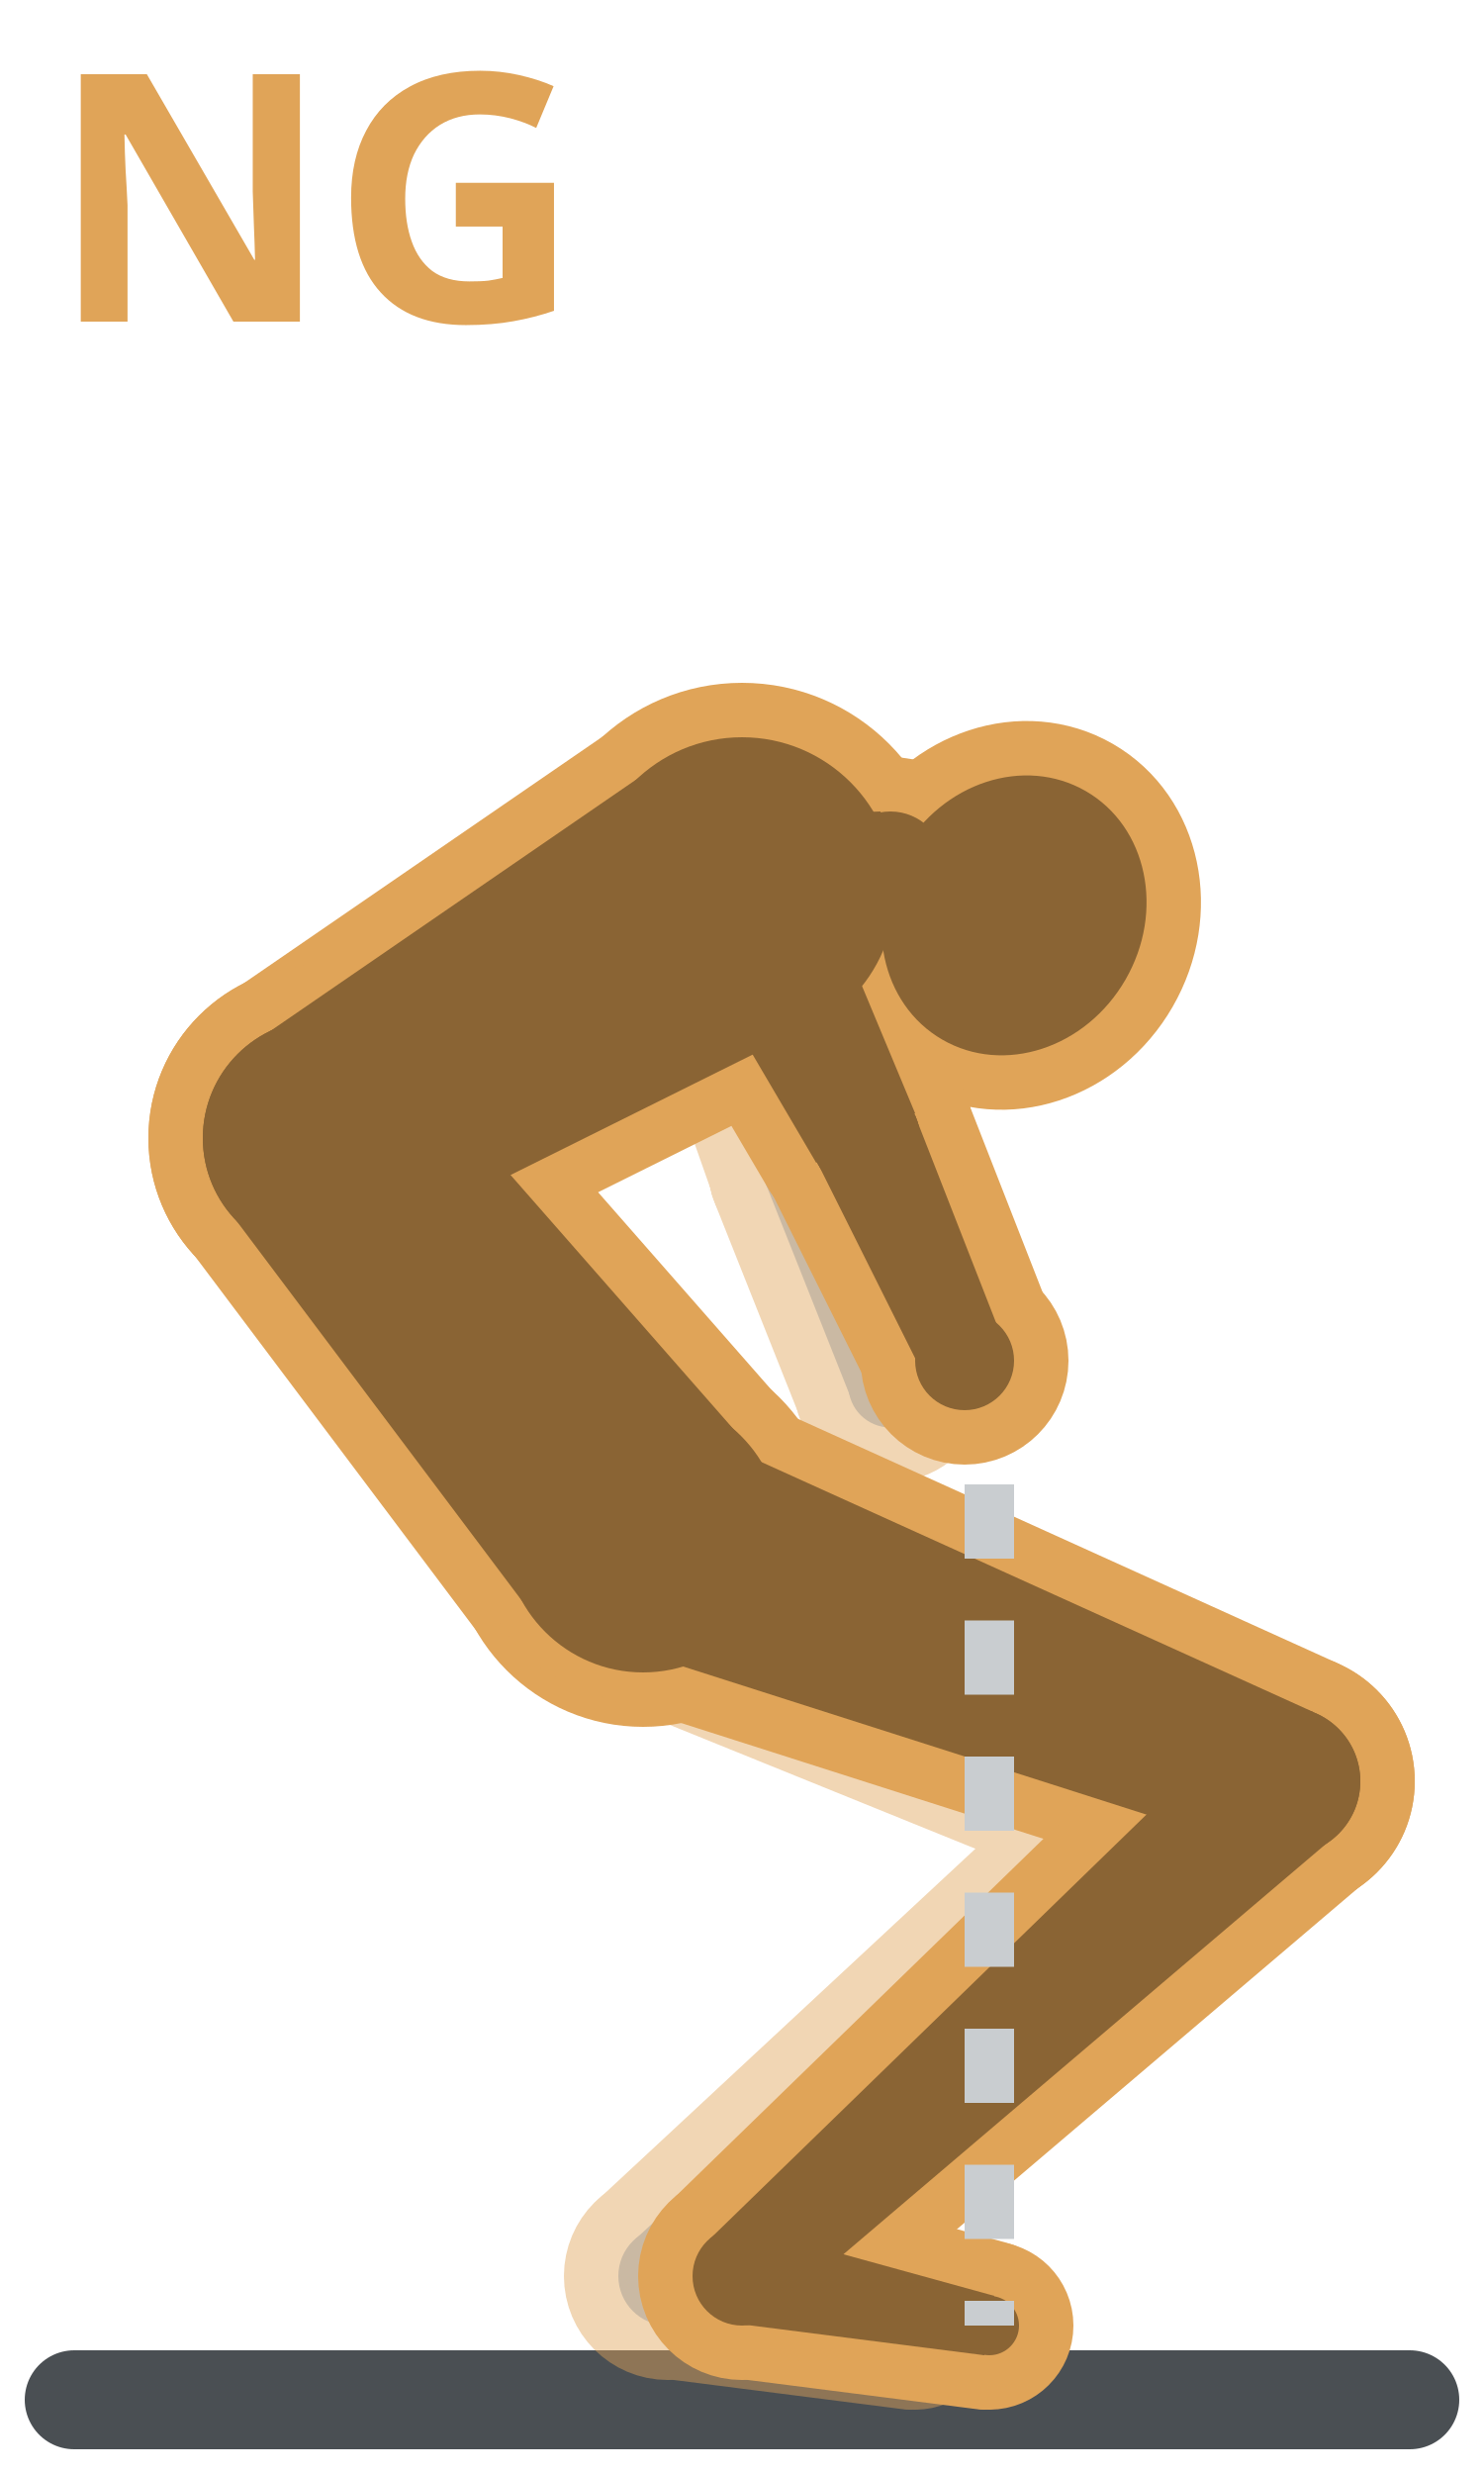
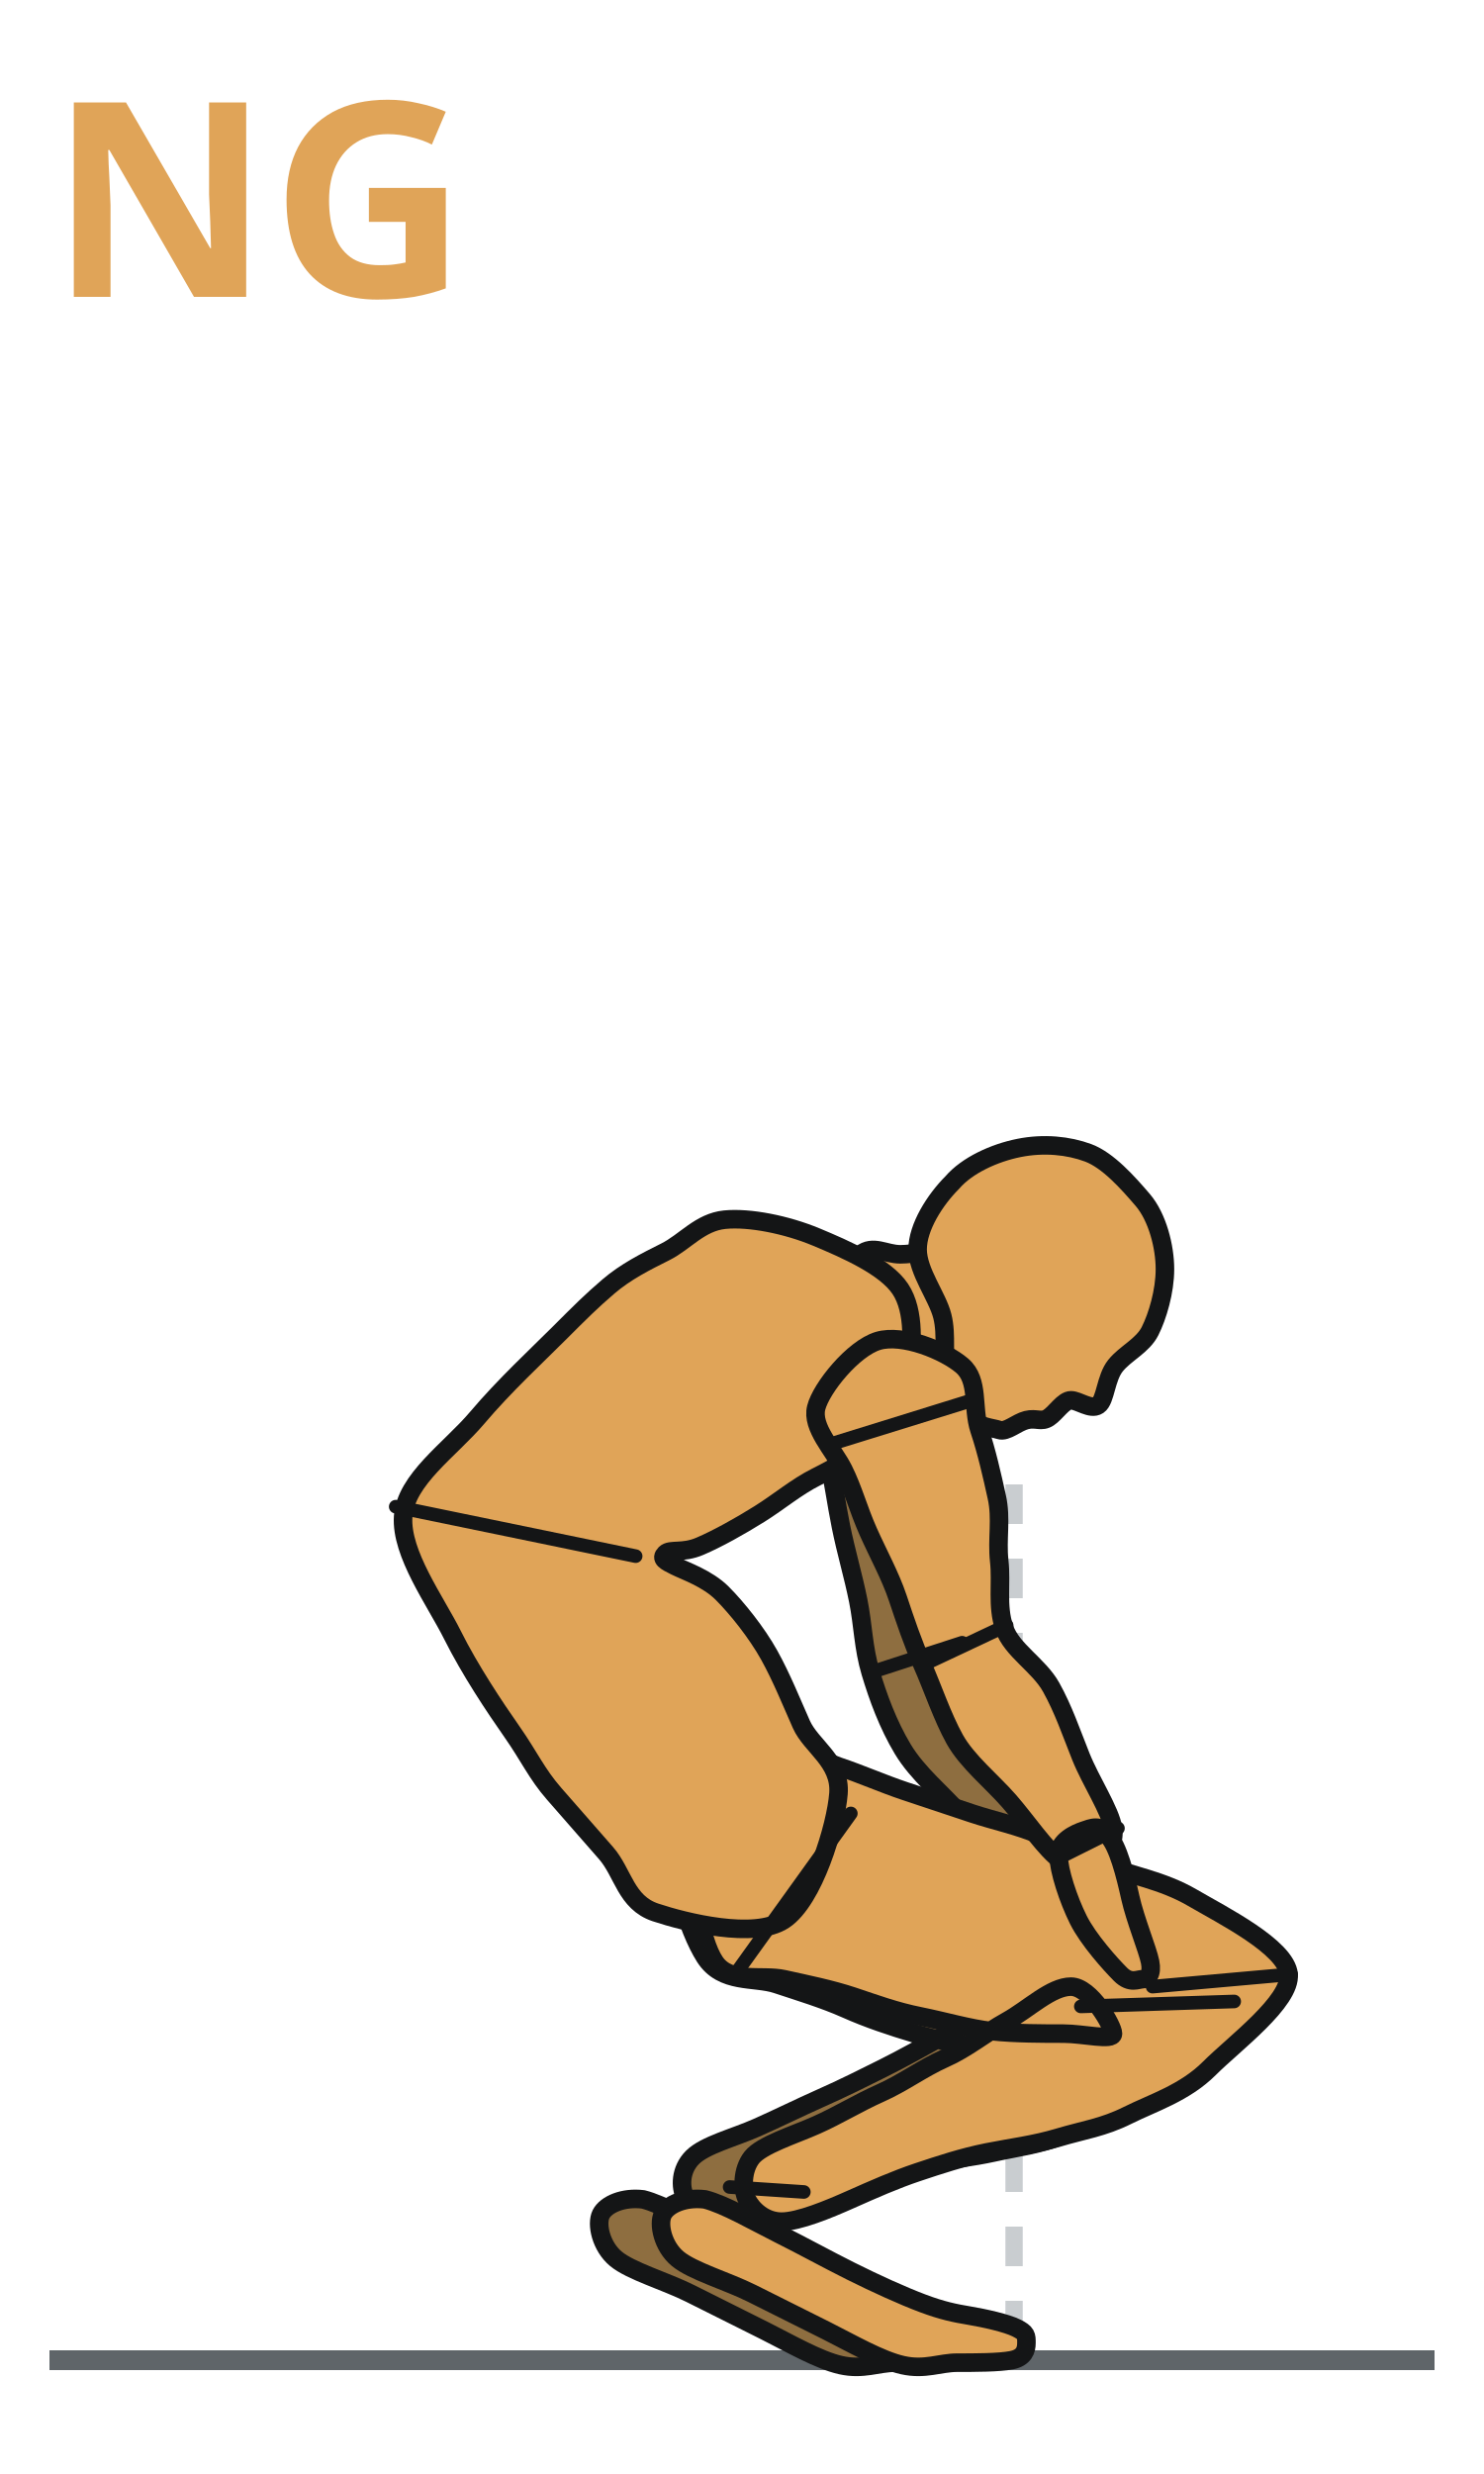
- <svg xmlns="http://www.w3.org/2000/svg" viewBox="0 0 60 100" role="img" aria-label="スクワット 悪い例 膝が前に出て背中が丸い">
-   <line x1="3" y1="97" x2="57" y2="97" stroke="#4A4F53" stroke-width="4" stroke-linecap="round" />
-   <text x="2" y="13" font-size="14" font-weight="bold" fill="#E0A458" font-family="sans-serif">NG</text>
-   <g opacity="0.45">
-     <g>
-       <path d="M24.0 66.1 L47.7 75.7 L50.3 70.3 L28.0 57.9Z" fill="#E0A458" stroke="#E0A458" stroke-width="4.4" stroke-linejoin="round" />
-       <circle cx="26.0" cy="62.0" r="4.6" fill="#E0A458" stroke="#E0A458" stroke-width="4.4" stroke-linejoin="round" />
-       <circle cx="49.0" cy="73.0" r="3.0" fill="#E0A458" stroke="#E0A458" stroke-width="4.4" stroke-linejoin="round" />
-       <path d="M47.0 70.7 L25.7 90.5 L28.3 93.5 L51.0 75.3Z" fill="#E0A458" stroke="#E0A458" stroke-width="4.4" stroke-linejoin="round" />
-       <circle cx="49.0" cy="73.0" r="3.0" fill="#E0A458" stroke="#E0A458" stroke-width="4.4" stroke-linejoin="round" />
-       <circle cx="27.0" cy="92.0" r="2.0" fill="#E0A458" stroke="#E0A458" stroke-width="4.4" stroke-linejoin="round" />
-       <path d="M26.6 93.9 L36.8 95.2 L37.2 92.8 L27.4 90.1Z" fill="#E0A458" stroke="#E0A458" stroke-width="4.4" stroke-linejoin="round" />
-       <circle cx="27.0" cy="92.0" r="1.9" fill="#E0A458" stroke="#E0A458" stroke-width="4.4" stroke-linejoin="round" />
-       <circle cx="37.0" cy="94.0" r="1.2" fill="#E0A458" stroke="#E0A458" stroke-width="4.4" stroke-linejoin="round" />
-       <path d="M27.1 36.8 L30.9 47.6 L35.1 46.4 L32.9 35.2Z" fill="#E0A458" stroke="#E0A458" stroke-width="4.4" stroke-linejoin="round" />
-       <circle cx="30.0" cy="36.0" r="3.0" fill="#E0A458" stroke="#E0A458" stroke-width="4.4" stroke-linejoin="round" />
-       <circle cx="33.0" cy="47.0" r="2.2" fill="#E0A458" stroke="#E0A458" stroke-width="4.4" stroke-linejoin="round" />
-       <path d="M30.9 47.7 L34.4 56.5 L37.6 55.5 L35.1 46.3Z" fill="#E0A458" stroke="#E0A458" stroke-width="4.4" stroke-linejoin="round" />
-       <circle cx="33.0" cy="47.0" r="2.2" fill="#E0A458" stroke="#E0A458" stroke-width="4.4" stroke-linejoin="round" />
-       <circle cx="36.0" cy="56.0" r="1.7" fill="#E0A458" stroke="#E0A458" stroke-width="4.4" stroke-linejoin="round" />
-       <path d="M24.0 66.1 L47.7 75.7 L50.3 70.3 L28.0 57.9Z" fill="#8A6434" />
-       <circle cx="26.0" cy="62.0" r="4.6" fill="#8A6434" />
-       <circle cx="49.0" cy="73.0" r="3.0" fill="#8A6434" />
-       <path d="M47.0 70.7 L25.7 90.5 L28.3 93.5 L51.0 75.3Z" fill="#8A6434" />
-       <circle cx="49.0" cy="73.0" r="3.0" fill="#8A6434" />
-       <circle cx="27.0" cy="92.0" r="2.0" fill="#8A6434" />
-       <path d="M26.6 93.9 L36.8 95.2 L37.2 92.8 L27.4 90.1Z" fill="#8A6434" />
-       <circle cx="27.0" cy="92.0" r="1.9" fill="#8A6434" />
-       <circle cx="37.0" cy="94.0" r="1.2" fill="#8A6434" />
-       <path d="M27.1 36.8 L30.9 47.6 L35.1 46.4 L32.9 35.2Z" fill="#8A6434" />
-       <circle cx="30.0" cy="36.0" r="3.0" fill="#8A6434" />
-       <circle cx="33.0" cy="47.0" r="2.2" fill="#8A6434" />
-       <path d="M30.9 47.7 L34.4 56.5 L37.6 55.5 L35.1 46.3Z" fill="#8A6434" />
-       <circle cx="33.0" cy="47.0" r="2.2" fill="#8A6434" />
-       <circle cx="36.0" cy="56.0" r="1.7" fill="#8A6434" />
-     </g>
+ <svg xmlns="http://www.w3.org/2000/svg" viewBox="0 0 60 100" role="img" aria-label="スクワット 悪い例 膝がつま先より前に出て背中が丸い">
+   <line x1="2" y1="95.4" x2="58" y2="95.4" stroke="#5F6569" stroke-width="0.8" />
+   <text x="2" y="12" font-size="11" font-weight="bold" fill="#E0A458" font-family="sans-serif">NG</text>
+   <line x1="41" y1="60" x2="41" y2="94.6" stroke="#C9CDD0" stroke-width="0.7" stroke-dasharray="1.6 1.4" />
+   <g fill="#8E6E40" stroke="#141516" stroke-width="0.75" stroke-linejoin="round">
+     <path id="sq21" d="M26 88.9C26.8 89.1 28 89.8 29 90.3S30.9 91.3 31.9 91.8S34 92.8 34.8 93.1S36.1 93.5 36.7 93.6S38.2 93.9 38.6 94.1S39 94.4 39 94.7S38.9 95.3 38.4 95.4S36.9 95.5 36.2 95.5S34.9 95.8 34 95.6S31.9 94.7 30.9 94.2S28.9 93.2 27.9 92.7S25.5 91.8 24.9 91.3S24.1 89.9 24.3 89.5S25.2 88.8 26 88.9Z" />
+     <path id="sq22" d="M31.5 70.7C32.7 70.3 33.4 71.4 34.3 71.8S36.1 72.7 37 73.2S38.9 73.9 39.8 74.3S41.5 75.2 42.5 75.7S44.7 76.7 45.9 77.5S49.5 79.6 49.6 80.8S47.4 83.5 46.3 84.5S44 85.9 43 86.3S41.1 86.8 40.2 87S38.3 87.3 37.3 87.5S35.4 87.9 34.5 88.1S32.7 88.7 31.8 89S29.7 89.8 29 89.8S27.9 89.2 27.7 88.8S27.5 87.7 28 87.2S29.7 86.4 30.6 86S32.3 85.2 33.2 84.8S34.9 84 35.7 83.6S37.4 82.7 38.3 82.2S40.2 80.9 40.9 81S42.4 82.5 42.2 82.8S40.9 82.9 40 82.8S38 82.5 37 82.2S35.1 81.6 34.2 81.2S32.3 80.5 31.4 80.2S29.2 80.2 28.5 79.1S27 75.5 27.5 74.1S30.4 71 31.5 70.7Z" />
+     <path id="sq23" d="M39 55.7C39.5 56.4 39.1 57.6 39.2 58.5S39.4 60.4 39.4 61.2S39.1 62.9 39 63.8S38.4 65.6 38.7 66.4S40 67.9 40.5 68.7S41.3 70.5 41.7 71.5S42.9 73.7 43 74.4S42.8 75.4 42.4 75.6S41.5 76.1 40.9 75.7S39.5 74.1 38.8 73.3S37.1 71.7 36.5 70.7S35.5 68.6 35.2 67.6S34.9 65.7 34.7 64.7S34.2 62.7 34 61.7S33.7 59.9 33.5 59S32.5 57.1 32.9 56.3S34.8 54.3 35.8 54.2S38.4 55 39 55.7Z" />
+     <path id="sq24" d="M42.8 74.7C43.2 75.1 43.5 76.3 43.7 77.2S44.4 79.3 44.5 79.8S44.4 80.5 44.2 80.5S43.7 80.7 43.3 80.3S42 78.9 41.6 78.1S40.8 76.1 40.8 75.5S41.5 74.6 41.8 74.5S42.5 74.2 42.8 74.7Z" />
  </g>
-   <g>
-     <path d="M30.3 58.5 L16.7 43.0 L9.3 49.0 L21.7 65.5Z" fill="#E0A458" stroke="#E0A458" stroke-width="4.4" stroke-linejoin="round" />
-     <circle cx="26.0" cy="62.0" r="5.6" fill="#E0A458" stroke="#E0A458" stroke-width="4.4" stroke-linejoin="round" />
-     <circle cx="13.0" cy="46.0" r="4.8" fill="#E0A458" stroke="#E0A458" stroke-width="4.4" stroke-linejoin="round" />
-     <path d="M15.4 50.1 L33.1 41.3 L26.9 30.7 L10.6 41.9Z" fill="#E0A458" stroke="#E0A458" stroke-width="4.4" stroke-linejoin="round" />
-     <circle cx="13.0" cy="46.0" r="4.8" fill="#E0A458" stroke="#E0A458" stroke-width="4.4" stroke-linejoin="round" />
-     <circle cx="30.0" cy="36.0" r="6.2" fill="#E0A458" stroke="#E0A458" stroke-width="4.4" stroke-linejoin="round" />
-     <path d="M35.6 32.8 L29.5 33.0 L30.5 39.0 L36.4 37.2Z" fill="#E0A458" stroke="#E0A458" stroke-width="4.4" stroke-linejoin="round" />
-     <circle cx="36.0" cy="35.0" r="2.2" fill="#E0A458" stroke="#E0A458" stroke-width="4.4" stroke-linejoin="round" />
-     <circle cx="30.0" cy="36.0" r="3.0" fill="#E0A458" stroke="#E0A458" stroke-width="4.4" stroke-linejoin="round" />
-     <ellipse cx="41" cy="37" rx="5.2" ry="5.8" transform="rotate(30 41 37)" fill="#E0A458" stroke="#E0A458" stroke-width="4.4" stroke-linejoin="round" />
-     <path d="M24.3 66.3 L50.9 74.8 L53.1 69.2 L27.7 57.7Z" fill="#E0A458" stroke="#E0A458" stroke-width="4.4" stroke-linejoin="round" />
-     <circle cx="26.0" cy="62.0" r="4.6" fill="#E0A458" stroke="#E0A458" stroke-width="4.4" stroke-linejoin="round" />
-     <circle cx="52.0" cy="72.0" r="3.0" fill="#E0A458" stroke="#E0A458" stroke-width="4.4" stroke-linejoin="round" />
-     <path d="M50.0 69.8 L28.7 90.5 L31.3 93.5 L54.0 74.2Z" fill="#E0A458" stroke="#E0A458" stroke-width="4.4" stroke-linejoin="round" />
-     <circle cx="52.0" cy="72.0" r="3.0" fill="#E0A458" stroke="#E0A458" stroke-width="4.4" stroke-linejoin="round" />
-     <circle cx="30.0" cy="92.0" r="2.0" fill="#E0A458" stroke="#E0A458" stroke-width="4.4" stroke-linejoin="round" />
-     <path d="M29.6 93.9 L39.8 95.2 L40.2 92.8 L30.4 90.1Z" fill="#E0A458" stroke="#E0A458" stroke-width="4.4" stroke-linejoin="round" />
-     <circle cx="30.0" cy="92.0" r="1.9" fill="#E0A458" stroke="#E0A458" stroke-width="4.4" stroke-linejoin="round" />
-     <circle cx="40.0" cy="94.0" r="1.2" fill="#E0A458" stroke="#E0A458" stroke-width="4.4" stroke-linejoin="round" />
-     <path d="M27.3 37.3 L33.0 47.0 L37.0 45.0 L32.7 34.7Z" fill="#E0A458" stroke="#E0A458" stroke-width="4.4" stroke-linejoin="round" />
-     <circle cx="30.0" cy="36.0" r="3.0" fill="#E0A458" stroke="#E0A458" stroke-width="4.4" stroke-linejoin="round" />
-     <circle cx="35.0" cy="46.0" r="2.2" fill="#E0A458" stroke="#E0A458" stroke-width="4.4" stroke-linejoin="round" />
-     <path d="M33.0 46.9 L37.4 55.7 L40.6 54.3 L37.0 45.1Z" fill="#E0A458" stroke="#E0A458" stroke-width="4.4" stroke-linejoin="round" />
-     <circle cx="35.0" cy="46.0" r="2.2" fill="#E0A458" stroke="#E0A458" stroke-width="4.4" stroke-linejoin="round" />
-     <circle cx="39.0" cy="55.0" r="1.7" fill="#E0A458" stroke="#E0A458" stroke-width="4.4" stroke-linejoin="round" />
-     <circle cx="39.0" cy="55.0" r="2.0" fill="#E0A458" stroke="#E0A458" stroke-width="4.4" stroke-linejoin="round" />
-     <path d="M30.3 58.5 L16.7 43.0 L9.3 49.0 L21.7 65.5Z" fill="#8A6434" />
-     <circle cx="26.0" cy="62.0" r="5.6" fill="#8A6434" />
-     <circle cx="13.0" cy="46.0" r="4.8" fill="#8A6434" />
-     <path d="M15.4 50.1 L33.1 41.3 L26.9 30.7 L10.6 41.9Z" fill="#8A6434" />
-     <circle cx="13.0" cy="46.0" r="4.8" fill="#8A6434" />
-     <circle cx="30.0" cy="36.0" r="6.2" fill="#8A6434" />
-     <path d="M35.6 32.8 L29.5 33.0 L30.5 39.0 L36.4 37.2Z" fill="#8A6434" />
-     <circle cx="36.0" cy="35.0" r="2.2" fill="#8A6434" />
-     <circle cx="30.0" cy="36.0" r="3.0" fill="#8A6434" />
-     <ellipse cx="41" cy="37" rx="5.2" ry="5.8" transform="rotate(30 41 37)" fill="#8A6434" />
-     <path d="M24.3 66.3 L50.9 74.8 L53.1 69.2 L27.7 57.7Z" fill="#8A6434" />
-     <circle cx="26.0" cy="62.0" r="4.6" fill="#8A6434" />
-     <circle cx="52.0" cy="72.0" r="3.0" fill="#8A6434" />
-     <path d="M50.0 69.8 L28.7 90.5 L31.3 93.5 L54.0 74.2Z" fill="#8A6434" />
-     <circle cx="52.0" cy="72.0" r="3.0" fill="#8A6434" />
-     <circle cx="30.0" cy="92.0" r="2.0" fill="#8A6434" />
-     <path d="M29.6 93.9 L39.8 95.2 L40.2 92.8 L30.4 90.1Z" fill="#8A6434" />
-     <circle cx="30.0" cy="92.0" r="1.9" fill="#8A6434" />
-     <circle cx="40.0" cy="94.0" r="1.2" fill="#8A6434" />
-     <path d="M27.3 37.3 L33.0 47.0 L37.0 45.0 L32.7 34.7Z" fill="#8A6434" />
-     <circle cx="30.0" cy="36.0" r="3.0" fill="#8A6434" />
-     <circle cx="35.0" cy="46.0" r="2.2" fill="#8A6434" />
-     <path d="M33.0 46.9 L37.4 55.7 L40.6 54.3 L37.0 45.1Z" fill="#8A6434" />
-     <circle cx="35.0" cy="46.0" r="2.2" fill="#8A6434" />
-     <circle cx="39.0" cy="55.0" r="1.7" fill="#8A6434" />
-     <circle cx="39.0" cy="55.0" r="2.0" fill="#8A6434" />
+   <g fill="#E0A458" stroke="#141516" stroke-width="0.75" stroke-linejoin="round">
+     <path id="sq25" d="M38.4 54.5C38 54.9 37.3 54.7 36.8 54.8S35.7 55.4 35.2 55.1S33.8 53.9 33.7 53.1S34.3 51.1 34.8 50.7S35.8 50.7 36.4 50.7S37.5 50.5 38 50.8S39.3 51.9 39.3 52.5S38.8 54.2 38.4 54.5Z" />
+     <path id="sq26" d="M38.5 47.8C39.1 47.1 40.2 46.6 41.2 46.4S43.2 46.3 44 46.6S45.6 47.8 46.2 48.5S47.1 50.4 47.1 51.3S46.8 53.2 46.5 53.8S45.5 54.7 45.1 55.2S44.7 56.6 44.4 56.8S43.6 56.6 43.3 56.6S42.7 57.1 42.4 57.3S41.9 57.3 41.5 57.4S40.7 57.9 40.4 57.8S39.6 57.7 39.2 57.3S38.5 56.2 38.3 55.5S38.3 54 38.1 53.2S37.1 51.4 37.1 50.5S37.8 48.5 38.5 47.8Z" />
+     <path id="sq27" d="M28.5 88.9C29.3 89.1 30.5 89.8 31.5 90.3S33.4 91.3 34.4 91.8S36.5 92.8 37.3 93.1S38.6 93.5 39.2 93.6S40.7 93.9 41.1 94.1S41.5 94.4 41.5 94.7S41.4 95.3 40.9 95.4S39.4 95.5 38.7 95.5S37.4 95.8 36.5 95.6S34.4 94.7 33.4 94.2S31.4 93.2 30.4 92.7S28 91.8 27.4 91.3S26.6 89.9 26.8 89.5S27.7 88.8 28.5 88.9Z" />
+     <path id="sq28" d="M31.1 70.5C32.1 70 33 71.1 33.9 71.4S35.7 72.1 36.6 72.4S38.4 73 39.3 73.3S41.2 73.8 42.1 74.2S43.7 75 44.7 75.4S47 76 48.2 76.7S52 78.7 52.1 79.8S49.9 82.6 48.9 83.6S46.6 85 45.6 85.5S43.8 86.1 42.8 86.4S40.9 86.8 39.9 87S38 87.5 37.1 87.8S35.3 88.5 34.4 88.9S32.3 89.8 31.6 89.8S30.4 89.3 30.2 88.9S30 87.7 30.4 87.2S32.1 86.3 33 85.9S34.7 85 35.6 84.6S37.3 83.6 38.2 83.2S39.8 82.2 40.7 81.7S42.5 80.3 43.3 80.3S45 81.9 45 82.2S43.8 82.2 43 82.2S41 82.2 40.1 82.1S38.2 81.7 37.2 81.5S35.4 81 34.5 80.7S32.6 80.2 31.7 80S29.5 80.2 28.9 79.3S27.9 76 28.3 74.6S30.2 71.1 31.1 70.5Z" />
+     <path id="sq29" d="M36.7 55.5C36.5 56.5 35.9 57.5 35.2 58.2S33.8 59.3 33 59.7S31.5 60.7 30.7 61.2S29 62.2 28.3 62.5S27.1 62.6 26.9 62.8S26.9 63.1 27.3 63.3S28.6 63.8 29.2 64.4S30.6 66 31.1 66.9S32 68.8 32.4 69.7S34 71.2 33.9 72.5S32.9 76.8 31.7 77.6S27.7 77.7 26.5 77.3S25.2 75.7 24.5 74.9S23.1 73.3 22.4 72.5S21.4 71 20.7 70S19 67.5 18.3 66.1S16.2 62.8 16.3 61.3S18.2 58.6 19.3 57.3S21.7 54.8 22.6 53.9S23.9 52.6 24.6 52S26.1 51 26.9 50.6S28.3 49.4 29.3 49.3S31.8 49.5 33 50S35.8 51.2 36.4 52.1S36.9 54.5 36.7 55.5Z" />
+     <path id="sq210" d="M38.9 55.2C39.6 55.8 39.3 56.9 39.6 57.8S40.1 59.6 40.3 60.5S40.3 62.2 40.4 63.1S40.3 64.9 40.6 65.8S42 67.3 42.5 68.2S43.3 70 43.7 71S44.9 73.2 45 73.9S44.7 74.8 44.3 75S43.5 75.6 42.9 75.2S41.5 73.6 40.8 72.8S39.1 71.2 38.6 70.3S37.7 68.2 37.3 67.3S36.6 65.5 36.3 64.6S35.5 62.8 35.1 61.9S34.5 60.2 34.1 59.4S32.8 57.7 33 56.9S34.5 54.5 35.5 54.2S38.2 54.6 38.9 55.2Z" />
+     <path id="sq211" d="M44.8 74.2C45.2 74.6 45.5 75.8 45.7 76.7S46.4 78.8 46.5 79.3S46.4 80 46.2 80S45.7 80.2 45.3 79.8S44 78.4 43.6 77.6S42.8 75.6 42.8 75S43.5 74.1 43.8 74S44.5 73.7 44.8 74.2Z" />
  </g>
-   <line x1="40" y1="60" x2="40" y2="94" stroke="#C9CDD0" stroke-width="2" stroke-dasharray="3 2.5" />
+   <g stroke="#141516" stroke-width="0.55" stroke-linecap="round">
+     <line x1="49.9" y1="80.9" x2="43.7" y2="81.1" />
+     <line x1="38.9" y1="66.4" x2="35.2" y2="67.6" />
+   </g>
+   <g stroke="#141516" stroke-width="0.55" stroke-linecap="round">
+     <line x1="25.7" y1="62.9" x2="16.0" y2="60.9" />
+     <line x1="34.4" y1="73.3" x2="29.8" y2="79.7" />
+     <line x1="52.2" y1="79.8" x2="46.6" y2="80.3" />
+     <line x1="32.5" y1="88.6" x2="29.5" y2="88.4" />
+     <line x1="39.3" y1="56.6" x2="33.5" y2="58.4" />
+     <line x1="40.7" y1="65.7" x2="37.3" y2="67.3" />
+     <line x1="45.2" y1="73.9" x2="42.8" y2="75.1" />
+   </g>
</svg>
